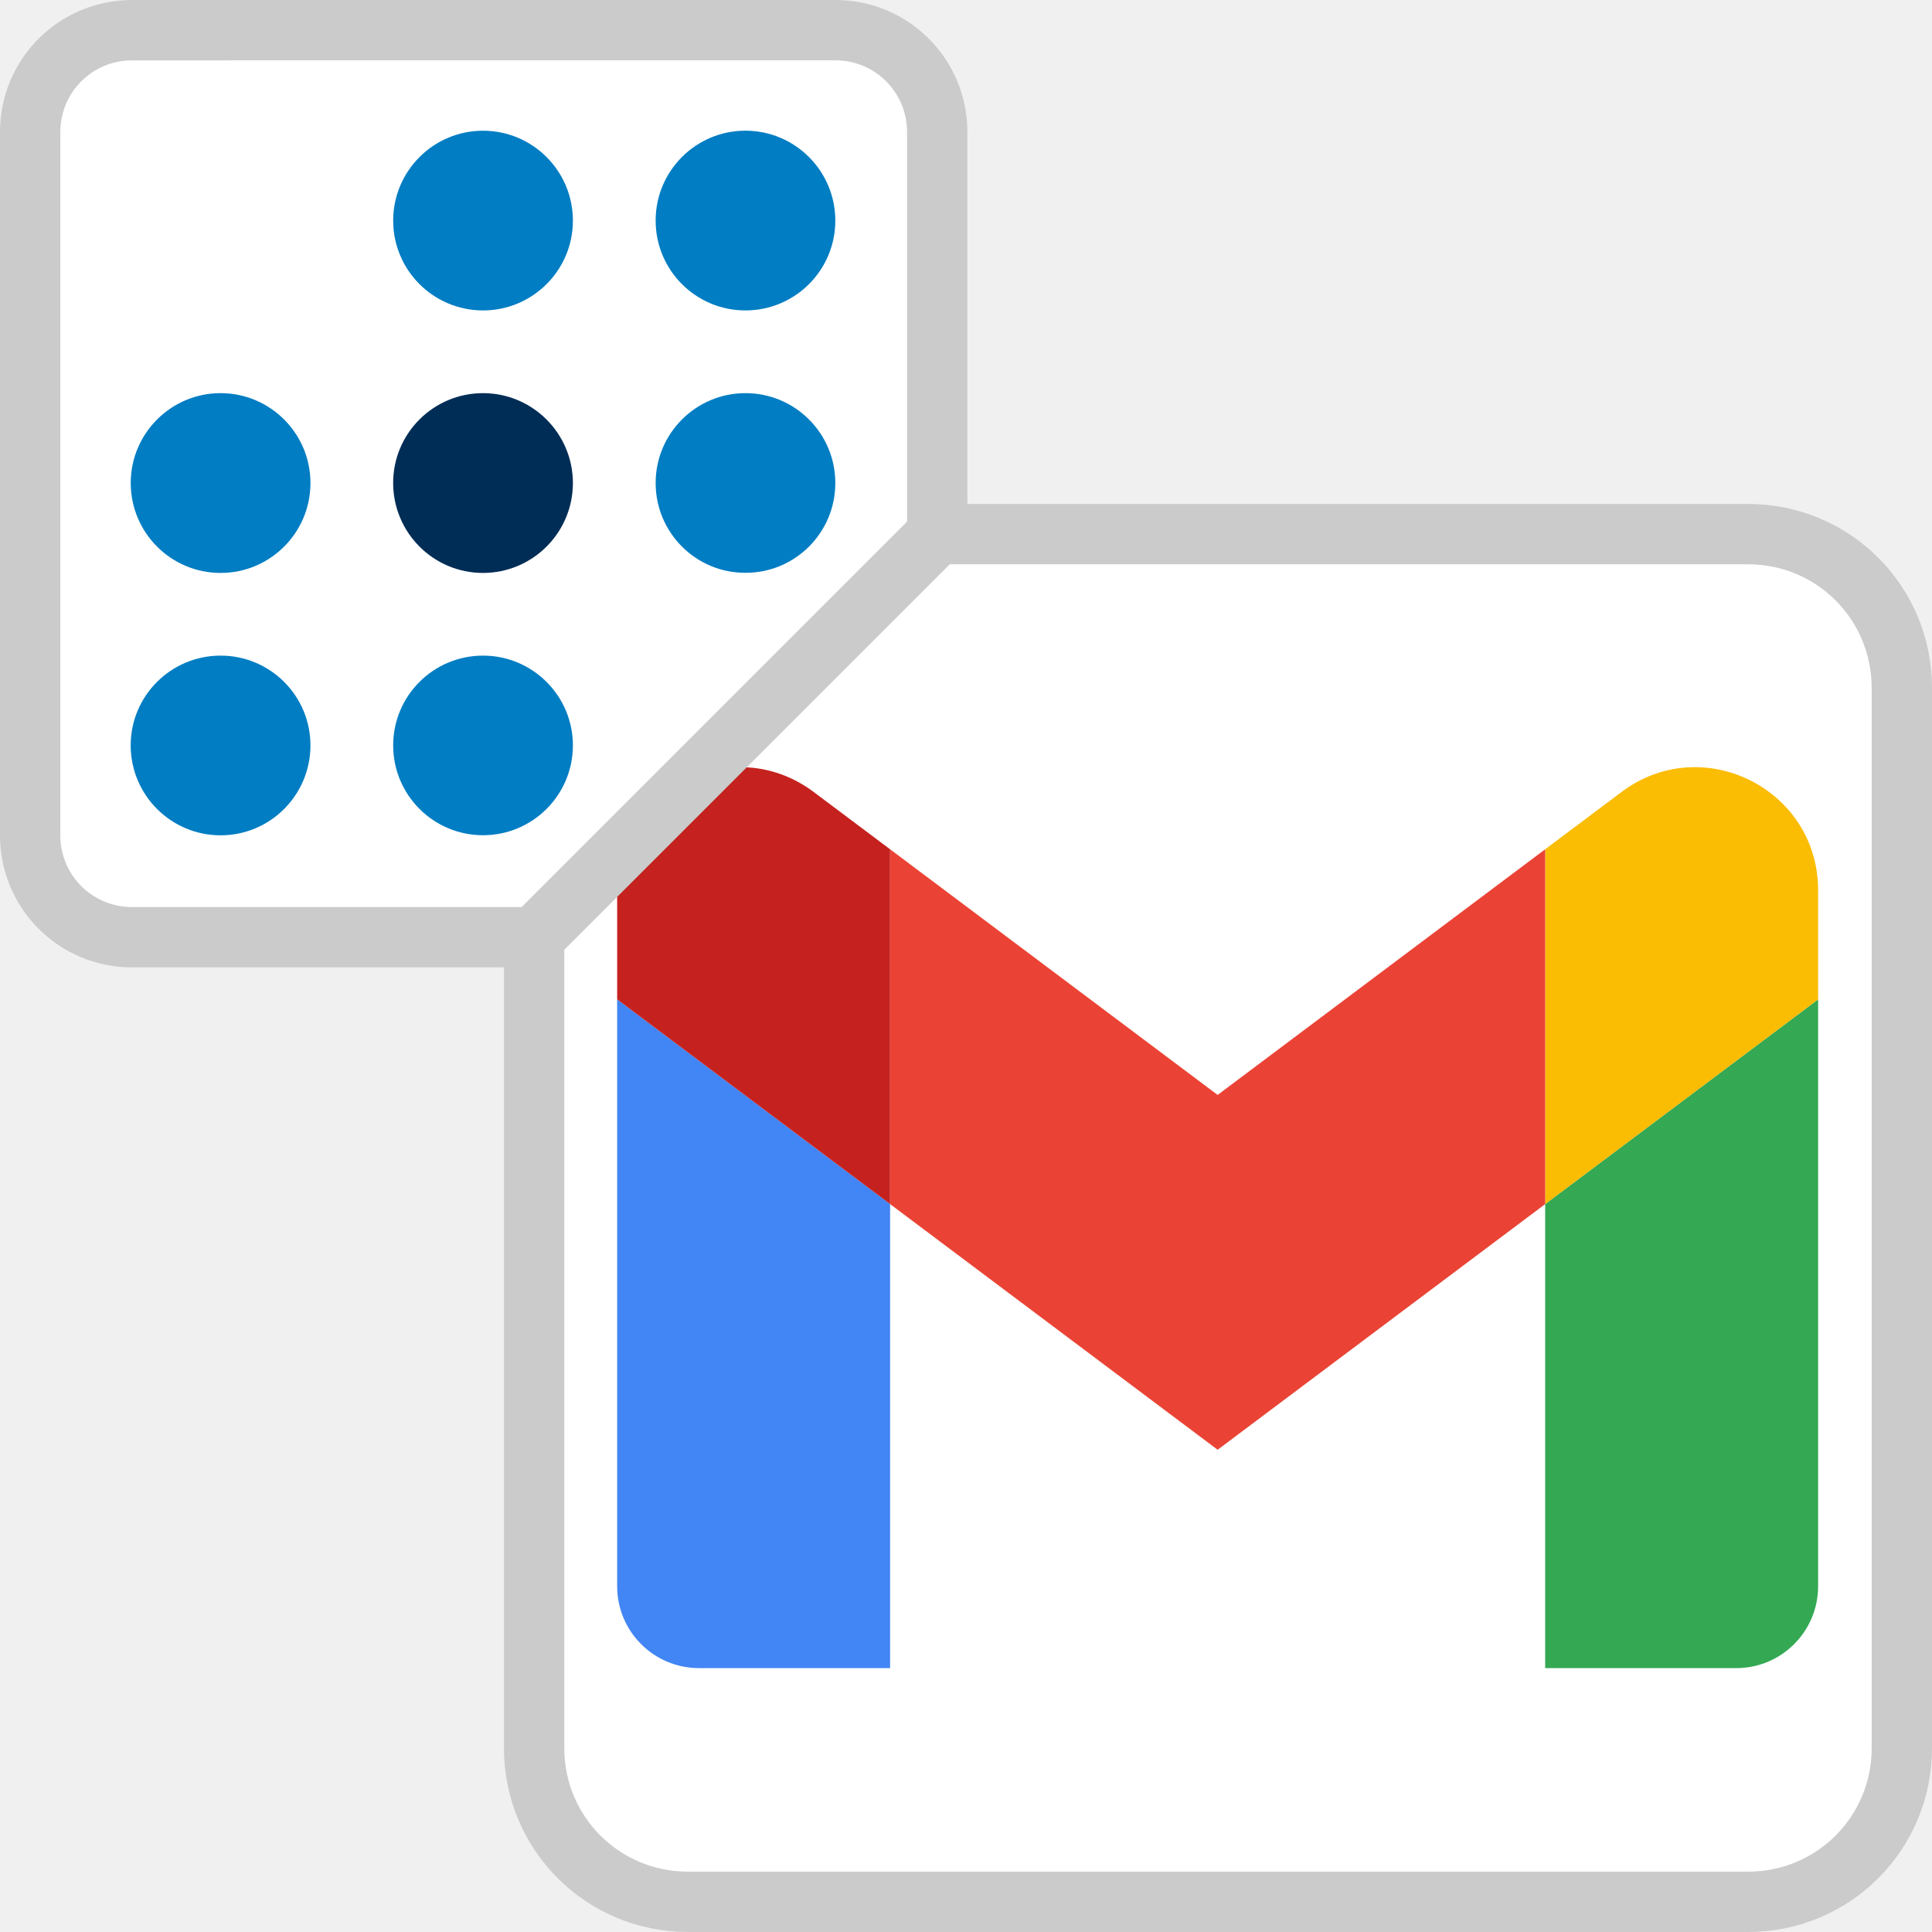
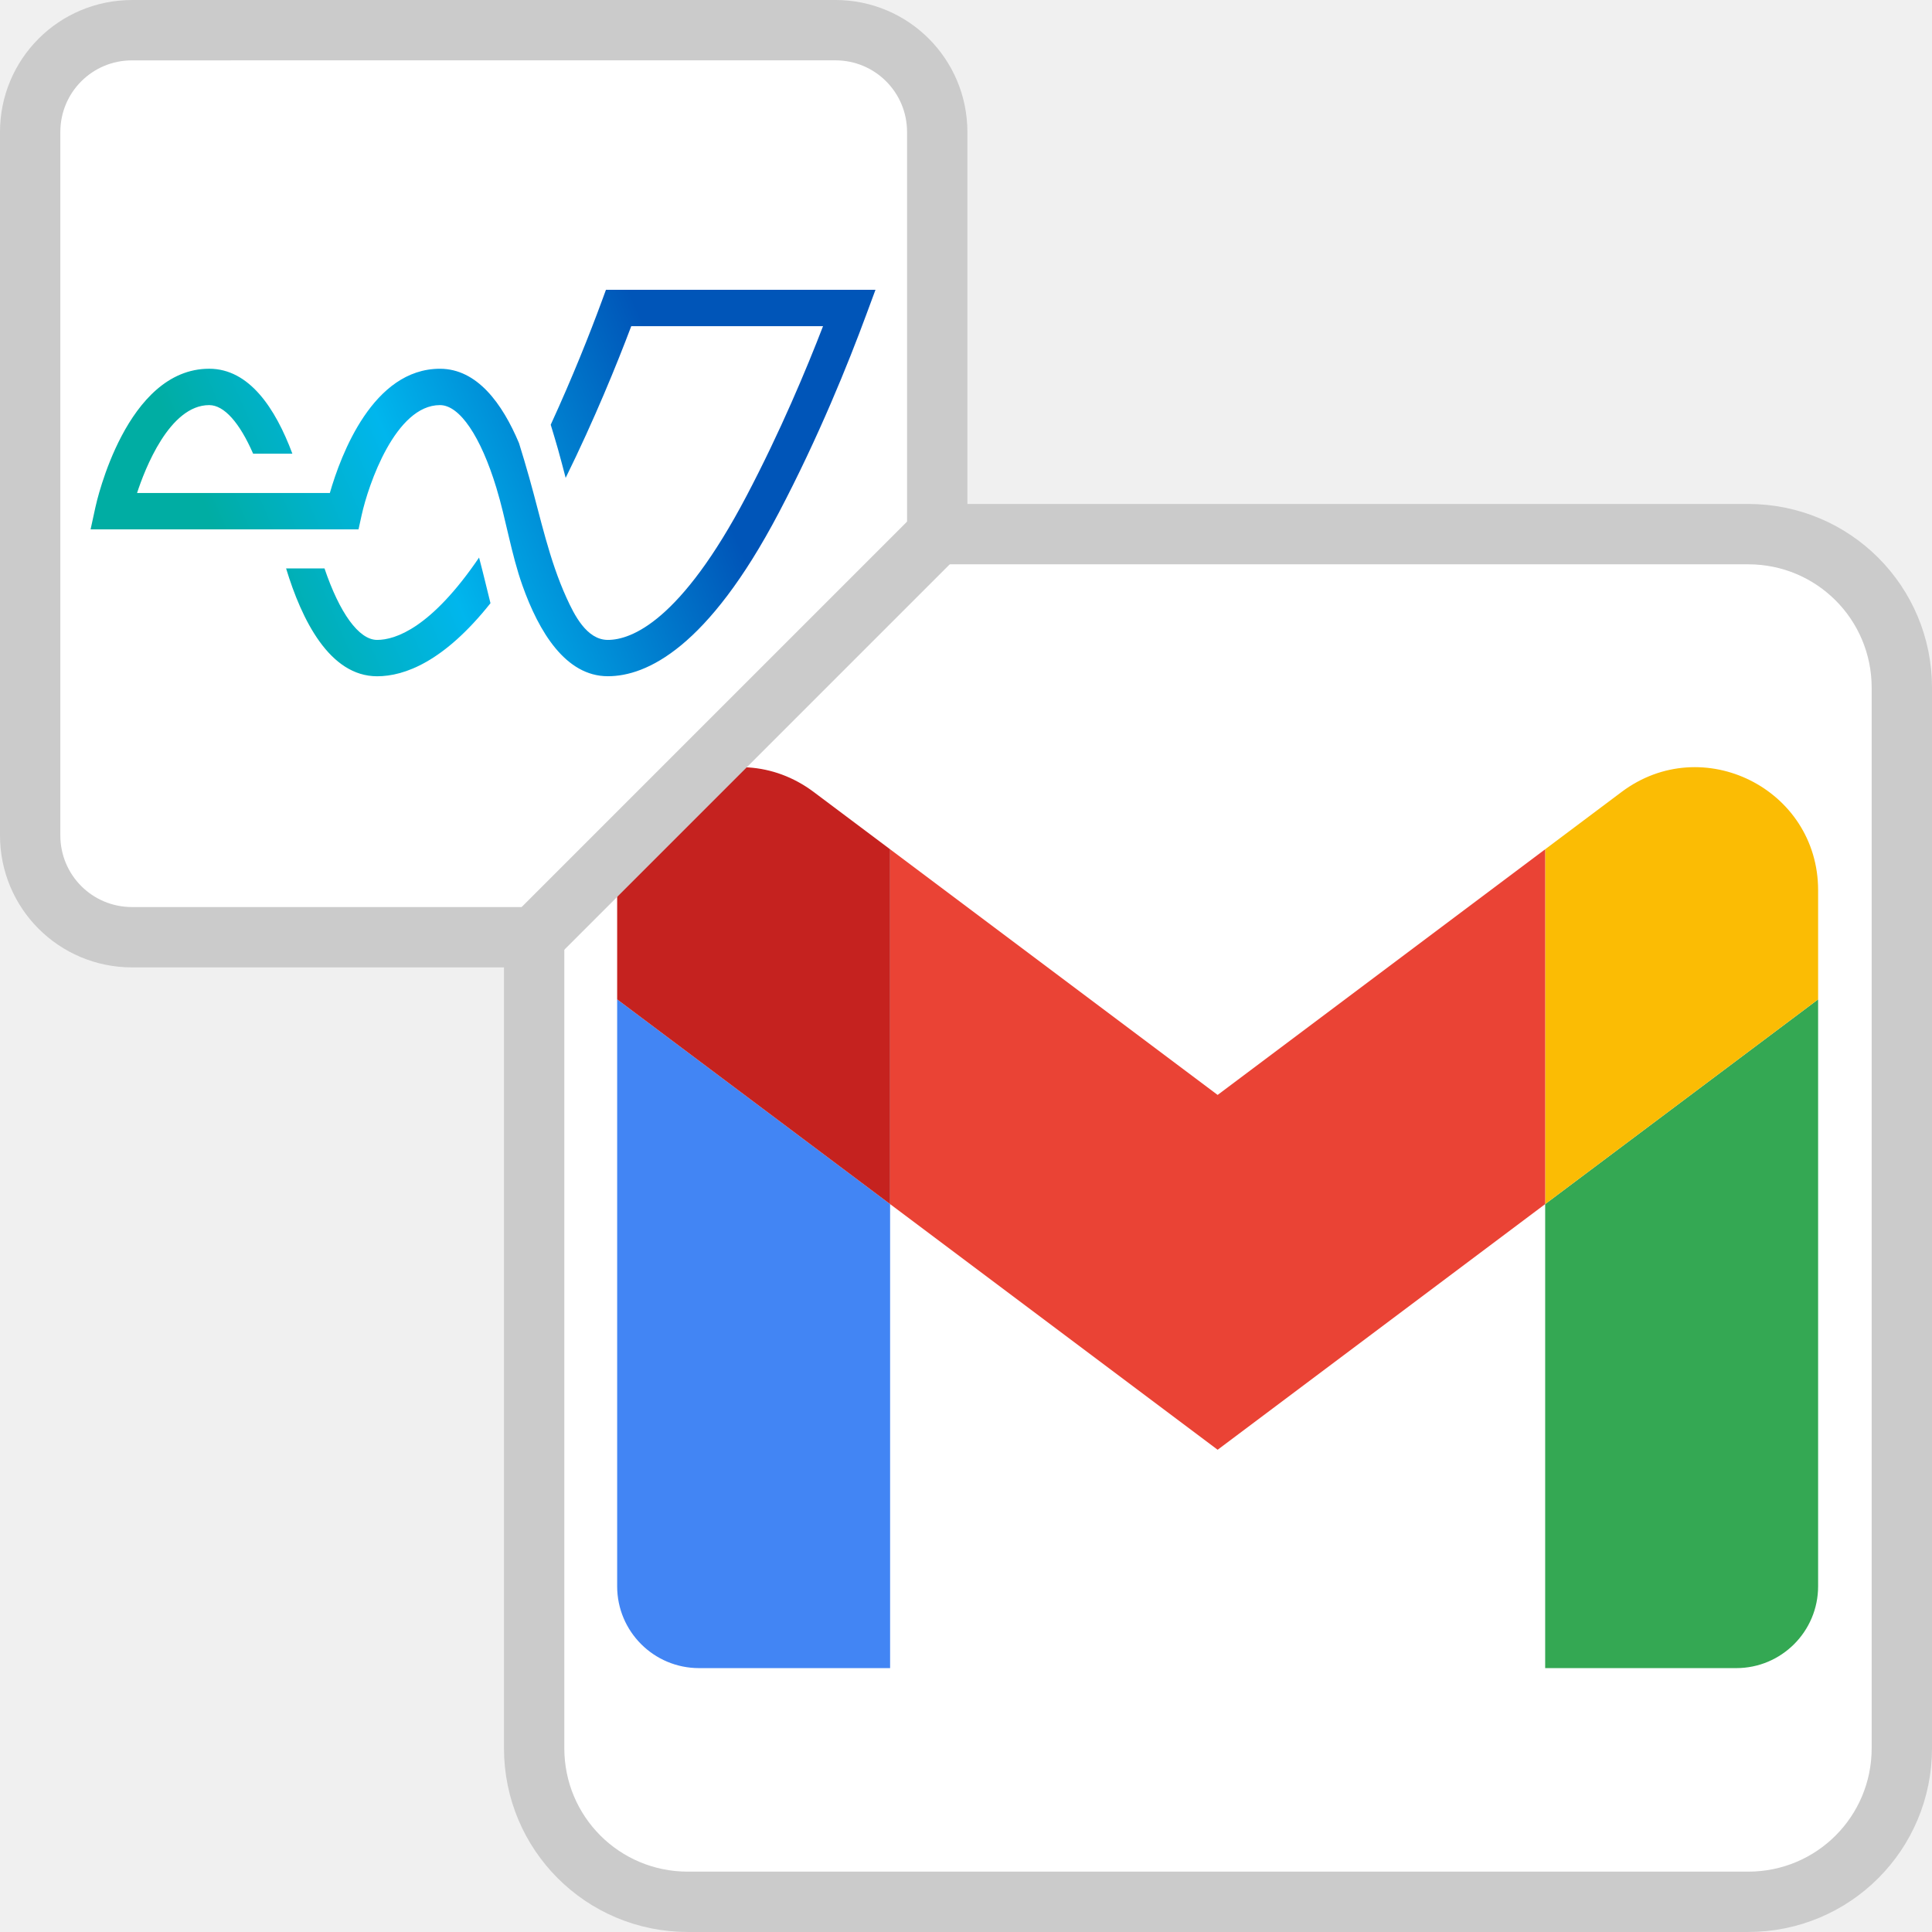
<svg xmlns="http://www.w3.org/2000/svg" xmlns:xlink="http://www.w3.org/1999/xlink" width="64mm" height="64mm" viewBox="0 0 64 64" version="1.1" id="svg1992">
  <defs id="defs1989">
    <path id="C" d="M30.345 28c0 .8-.552 1.333-1.379 1.333H17.931c-.828 0-1.379-.533-1.379-1.333v-8c0-.8.552-1.333 1.379-1.333H28.69c1.103 0 1.655.533 1.655 1.333v8z" />
    <clipPath clipPathUnits="userSpaceOnUse" id="clipPath33844">
      <path d="M 0,0 H 1224 V 792 H 0 Z" id="path33842" />
    </clipPath>
    <clipPath clipPathUnits="userSpaceOnUse" id="clipPath33864">
      <path d="M 0,0 H 1224 V 792 H 0 Z" id="path33862" />
    </clipPath>
    <clipPath clipPathUnits="userSpaceOnUse" id="clipPath33872">
      <path d="m 905.447,739.356 h 50.239 v -22.564 h -50.239 z" id="path33870" />
    </clipPath>
    <clipPath clipPathUnits="userSpaceOnUse" id="clipPath33892">
      <path d="m 888.711,755.702 h 33.218 v -38.883 h -33.218 z" id="path33890" />
    </clipPath>
    <clipPath clipPathUnits="userSpaceOnUse" id="clipPath33912">
      <path d="m 837.85,739.356 h 50.266 V 716.792 H 837.85 Z" id="path33910" />
    </clipPath>
    <clipPath clipPathUnits="userSpaceOnUse" id="clipPath34208">
      <path d="M 0,0 H 1224 V 792 H 0 Z" id="path34206" />
    </clipPath>
    <clipPath clipPathUnits="userSpaceOnUse" id="clipPath34316">
      <path d="M 0,0 H 1224 V 792 H 0 Z" id="path34314" />
    </clipPath>
    <clipPath clipPathUnits="userSpaceOnUse" id="clipPath34338">
      <path d="M 0,0 H 1224 V 792 H 0 Z" id="path34336" />
    </clipPath>
    <clipPath clipPathUnits="userSpaceOnUse" id="clipPath34380">
      <path d="M 0,0 H 1224 V 792 H 0 Z" id="path34378" />
    </clipPath>
    <clipPath clipPathUnits="userSpaceOnUse" id="clipPath34442">
      <path d="M 0,0 H 1224 V 792 H 0 Z" id="path34440" />
    </clipPath>
    <clipPath clipPathUnits="userSpaceOnUse" id="clipPath34476">
      <path d="M 0,0 H 1224 V 792 H 0 Z" id="path34474" />
    </clipPath>
    <clipPath clipPathUnits="userSpaceOnUse" id="clipPath34536">
      <path d="M 0,0 H 1224 V 792 H 0 Z" id="path34534" />
    </clipPath>
    <clipPath clipPathUnits="userSpaceOnUse" id="clipPath34584">
      <path d="M 0,0 H 1224 V 792 H 0 Z" id="path34582" />
    </clipPath>
    <clipPath clipPathUnits="userSpaceOnUse" id="clipPath34620">
      <path d="M 0,0 H 1224 V 792 H 0 Z" id="path34618" />
    </clipPath>
    <clipPath clipPathUnits="userSpaceOnUse" id="clipPath34656">
      <path d="M 0,0 H 1224 V 792 H 0 Z" id="path34654" />
    </clipPath>
+     <linearGradient xlink:href="#linearGradient1339" id="linearGradient2876" gradientUnits="userSpaceOnUse" gradientTransform="matrix(26.3404,11.3988,11.3988,-26.3404,615.174,434.693)" x1="0" y1="0" x2="1" y2="0" spreadMethod="pad" />
+     <linearGradient x1="0" y1="0" x2="1" y2="0" gradientUnits="userSpaceOnUse" gradientTransform="matrix(26.3404,11.3988,11.3988,-26.3404,615.174,434.693)" spreadMethod="pad" id="linearGradient1339">
+       <stop style="stop-opacity:1;stop-color:#00ada3" offset="0" id="stop1331" />
+       <stop style="stop-opacity:1;stop-color:#00ada3" offset="0.151" id="stop1333" />
+       <stop style="stop-opacity:1;stop-color:#00b6ed" offset="0.497" id="stop1335" />
+       <stop style="stop-opacity:1;stop-color:#0055b8" offset="1" id="stop1337" />
+     </linearGradient>
  </defs>
  <g id="layer1">
    <rect style="fill:#ffffff;fill-opacity:1;stroke:none;stroke-width:1.938;stroke-miterlimit:4;stroke-dasharray:none;stroke-opacity:1" id="rect2099" width="30.062" height="30.062" x="0.969" y="0.969" ry="3.379" />
    <rect style="fill:#ffffff;fill-opacity:1;stroke:none;stroke-width:2;stroke-miterlimit:4;stroke-dasharray:none;stroke-opacity:1" id="rect1030" width="45.328" height="45.328" x="17.672" y="17.672" ry="5.095" />
    <g id="g36706" transform="matrix(0.4520833,0,0,0.4520833,-3.064234,6.433358)">
      <path fill="#4285f4" d="M 58,108 H 72 V 74 L 52,59 v 43 c 0,3.32 2.69,6 6,6" id="path36685" />
      <path fill="#34a853" d="m 120,108 h 14 c 3.32,0 6,-2.69 6,-6 V 59 l -20,15" id="path36687" />
      <path fill="#fbbc04" d="m 120,48 v 26 l 20,-15 v -8 c 0,-7.42 -8.47,-11.65 -14.4,-7.2" id="path36689" />
      <path fill="#ea4335" d="M 72,74 V 48 L 96,66 120,48 V 74 L 96,92" id="path36691" />
      <path fill="#c5221f" d="m 52,51 v 8 L 72,74 V 48 L 66.4,43.8 C 60.46,39.35 52,43.58 52,51" id="path36693" />
-     </g>
-     <g id="g4864" transform="matrix(1.505265,0,0,-1.505107,13.02471,24.69081)">
-       <path d="M 0,0 C 0,1.091 0.885,1.975 1.977,1.975 3.068,1.975 3.954,1.091 3.955,0 3.955,-1.095 3.068,-1.978 1.977,-1.978 0.885,-1.978 0,-1.093 0,0" style="fill:#007dc3;fill-opacity:1;fill-rule:nonzero;stroke:none" id="path4866" />
-     </g>
-     <g id="g4868" transform="matrix(1.505265,0,0,-1.505107,21.7191,15.99908)">
-       <path d="M 0,0 C 0,1.09 0.885,1.977 1.977,1.977 3.069,1.977 3.954,1.09 3.954,0 3.955,-1.094 3.069,-1.98 1.976,-1.977 0.885,-1.98 0,-1.094 0,0" style="fill:#007dc3;fill-opacity:1;fill-rule:nonzero;stroke:none" id="path4870" />
-     </g>
-     <g id="g4872" transform="matrix(1.505265,0,0,-1.505107,4.329088,24.69081)">
-       <path d="M 0,0 C 0,1.091 0.886,1.975 1.979,1.975 3.07,1.975 3.956,1.091 3.956,0 3.956,-1.095 3.07,-1.98 1.979,-1.98 0.886,-1.98 0,-1.093 0,0" style="fill:#007dc3;fill-opacity:1;fill-rule:nonzero;stroke:none" id="path4874" />
-     </g>
-     <g id="g4876" transform="matrix(1.505265,0,0,-1.505107,13.02352,15.99908)">
-       <path d="M 0,0 C 0,1.092 0.886,1.977 1.977,1.977 3.069,1.977 3.954,1.09 3.956,0 3.956,-1.094 3.069,-1.98 1.977,-1.98 0.886,-1.98 0.001,-1.094 0,0" style="fill:#002d56;fill-opacity:1;fill-rule:nonzero;stroke:none" id="path4878" />
-     </g>
-     <g id="g4880" transform="matrix(1.505265,0,0,-1.505107,21.7191,7.30769)">
-       <path d="M 0,0 C -0.001,1.092 0.884,1.979 1.976,1.979 3.068,1.978 3.954,1.092 3.954,-0.001 3.954,-1.092 3.068,-1.977 1.976,-1.977 0.884,-1.977 0,-1.092 0,0" style="fill:#007dc3;fill-opacity:1;fill-rule:nonzero;stroke:none" id="path4882" />
-     </g>
-     <g id="g4884" transform="matrix(1.505265,0,0,-1.505107,4.330752,15.99908)">
-       <path d="M 0,0 C 0,1.09 0.886,1.977 1.977,1.977 3.069,1.977 3.955,1.09 3.955,-0.001 3.955,-1.094 3.07,-1.98 1.977,-1.98 0.885,-1.98 0,-1.094 0,0" style="fill:#007dc3;fill-opacity:1;fill-rule:nonzero;stroke:none" id="path4886" />
-     </g>
-     <g id="g4888" transform="matrix(1.505265,0,0,-1.505107,13.02471,7.30769)">
-       <path d="m 0,0 c 0,1.091 0.885,1.978 1.977,1.978 1.093,0 1.978,-0.886 1.978,-1.979 0,-1.092 -0.887,-1.976 -1.978,-1.976 C 0.885,-1.977 0,-1.092 0,0" style="fill:#007dc3;fill-opacity:1;fill-rule:nonzero;stroke:none" id="path4890" />
    </g>
    <path id="rect2638" style="fill:none;fill-opacity:1;stroke:#cbcbcb;stroke-width:1.999;stroke-miterlimit:4;stroke-dasharray:none;stroke-opacity:1" d="m 4.376,1 c -1.871,0 -3.377,1.506 -3.377,3.377 V 27.67 c 0,1.871 1.506,3.377 3.377,3.377 H 17.694 v 26.861 c 0,2.821 2.271,5.092 5.092,5.092 h 35.123 c 2.821,0 5.092,-2.271 5.092,-5.092 V 22.786 c 0,-2.821 -2.271,-5.092 -5.092,-5.092 H 31.047 V 4.376 c 0,-1.871 -1.507,-3.377 -3.377,-3.377 z" />
    <symbol id="A" overflow="visible" transform="matrix(0.4176761,0,0,0.4176761,23.41988,23.41988)" style="fill:#ffffff;fill-rule:evenodd;stroke:#000000;stroke-linecap:round;stroke-linejoin:round">
      <g fill="#b8d432" stroke="none" id="g8655">
        <path d="m 49.655,36 c 0,0.8 -0.552,1.333 -1.379,1.333 H 37.517 C 36.689,37.333 36.138,36.8 36.138,36 v -7.733 c 0,-0.8 0.552,-1.333 1.379,-1.333 h 10.759 c 0.828,0 1.379,0.533 1.379,1.333 z m 19.31,8 c 0,0.8 -0.552,1.333 -1.379,1.333 H 56.827 C 55.999,45.333 55.448,44.8 55.448,44 v -7.733 c 0,-0.8 0.552,-1.333 1.379,-1.333 h 10.759 c 0.828,0 1.379,0.533 1.379,1.333 z m -19.31,8 c 0,0.8 -0.552,1.333 -1.379,1.333 H 37.517 C 36.689,53.333 36.138,52.8 36.138,52 v -7.733 c 0,-0.8 0.552,-1.333 1.379,-1.333 h 10.759 c 0.828,0 1.379,0.533 1.379,1.333 z" id="path8651" />
        <use xlink:href="#C" id="use8653" x="0" y="0" width="100%" height="100%" />
      </g>
      <path d="M 78.621,0 V 0 H 70.345 9.379 4.138 1.379 C 0.552,0 0,0.533 0,1.333 v 16 c 0,0.8 0.552,1.333 1.379,1.333 h 8.276 c 0.828,0 1.379,-0.533 1.379,-1.333 v -6.667 h 57.931 v 6.667 c 0,0.8 0.552,1.333 1.655,1.333 h 8 c 0.828,0 1.379,-0.533 1.379,-1.333 v -8 -8 C 80,0.533 79.448,0 78.621,0 Z m 0,61.6 h -8 c -0.828,0 -1.379,0.533 -1.379,1.333 v 6.4 H 11.035 v -6.667 c 0,-0.8 -0.552,-1.333 -1.655,-1.333 h -8 c -0.828,0 -1.379,0.533 -1.379,1.6 V 78.666 C 0,79.466 0.552,80 1.379,80 h 2.759 5.517 60.966 7.724 0.276 C 79.449,80 80,79.467 80,78.667 V 62.933 C 80,62.133 79.448,61.6 78.621,61.6 Z" stroke="none" fill="#0072c6" id="path8657" />
      <g fill="#b8d432" id="g8663">
        <use xlink:href="#C" y="16" stroke="none" id="use8659" x="0" width="100%" height="100%" />
        <use xlink:href="#C" y="32" stroke="none" id="use8661" x="0" width="100%" height="100%" />
      </g>
    </symbol>
    <path style="fill:#cbcbcb;stroke:#cbcbcb;stroke-width:2;stroke-linecap:butt;stroke-linejoin:miter;stroke-opacity:1;stroke-miterlimit:4;stroke-dasharray:none;fill-opacity:1" d="M 17.694,31.047 31.047,17.694" id="path2730" />
+     <g id="g1319-3" transform="matrix(0.6494155,0,0,-0.6494155,-394.0725,303.1297)">
+       <g id="g1321-6">
+         <g id="g1327-3">
+           <g id="g1329-4">
+             <path d="m 637.72,451.99 -0.223,-0.608 c -0.604,-1.637 -1.48,-3.848 -2.594,-6.274 v 0 c 0.125,-0.414 0.251,-0.827 0.369,-1.243 v 0 c 0.137,-0.484 0.264,-0.977 0.393,-1.468 v 0 c 1.466,2.982 2.606,5.777 3.346,7.739 v 0 h 9.783 c -0.833,-2.159 -2.173,-5.371 -3.903,-8.661 v 0 c -3.359,-6.388 -5.874,-7.343 -7.074,-7.343 v 0 c -1.089,0 -1.723,1.302 -2.106,2.142 v 0 c -0.892,1.959 -1.319,4.064 -1.9,6.124 v 0 c -0.169,0.595 -0.341,1.184 -0.526,1.772 v 0 c -0.85,2.02 -2.136,3.793 -4.033,3.793 v 0 c -3.41,0 -5.051,-4.376 -5.616,-6.338 v 0 h -9.834 c 0.393,1.204 1.651,4.484 3.68,4.484 v 0 c 0.766,0 1.556,-0.907 2.241,-2.478 v 0 h 2.002 c -0.869,2.326 -2.204,4.333 -4.243,4.333 v 0 c -4.23,0 -5.743,-6.78 -5.805,-7.069 v 0 l -0.245,-1.125 13.667,0.001 0.16,0.728 c 0.344,1.561 1.731,5.61 3.993,5.61 v 0 c 1.014,0 2.085,-1.616 2.875,-4.207 v 0 c 0.502,-1.645 0.758,-3.377 1.335,-4.999 v 0 c 0.835,-2.35 2.199,-4.624 4.355,-4.624 v 0 c 1.977,0 5.094,1.444 8.716,8.331 v 0 c 2.034,3.866 3.555,7.644 4.473,10.132 v 0 l 0.462,1.247 -10e-4,0.001 z m -11.672,-17.858 c -0.938,0 -1.92,1.391 -2.684,3.646 v 0 h -1.959 c 0.796,-2.625 2.218,-5.501 4.643,-5.501 v 0 c 1.402,0 3.414,0.748 5.782,3.727 v 0 c -0.194,0.776 -0.376,1.556 -0.582,2.328 v 0 c -2.44,-3.585 -4.261,-4.2 -5.2,-4.2" style="fill:url(#linearGradient2876);stroke:none" id="path1341-1" />
+           </g>
+         </g>
+       </g>
+     </g>
  </g>
</svg>
